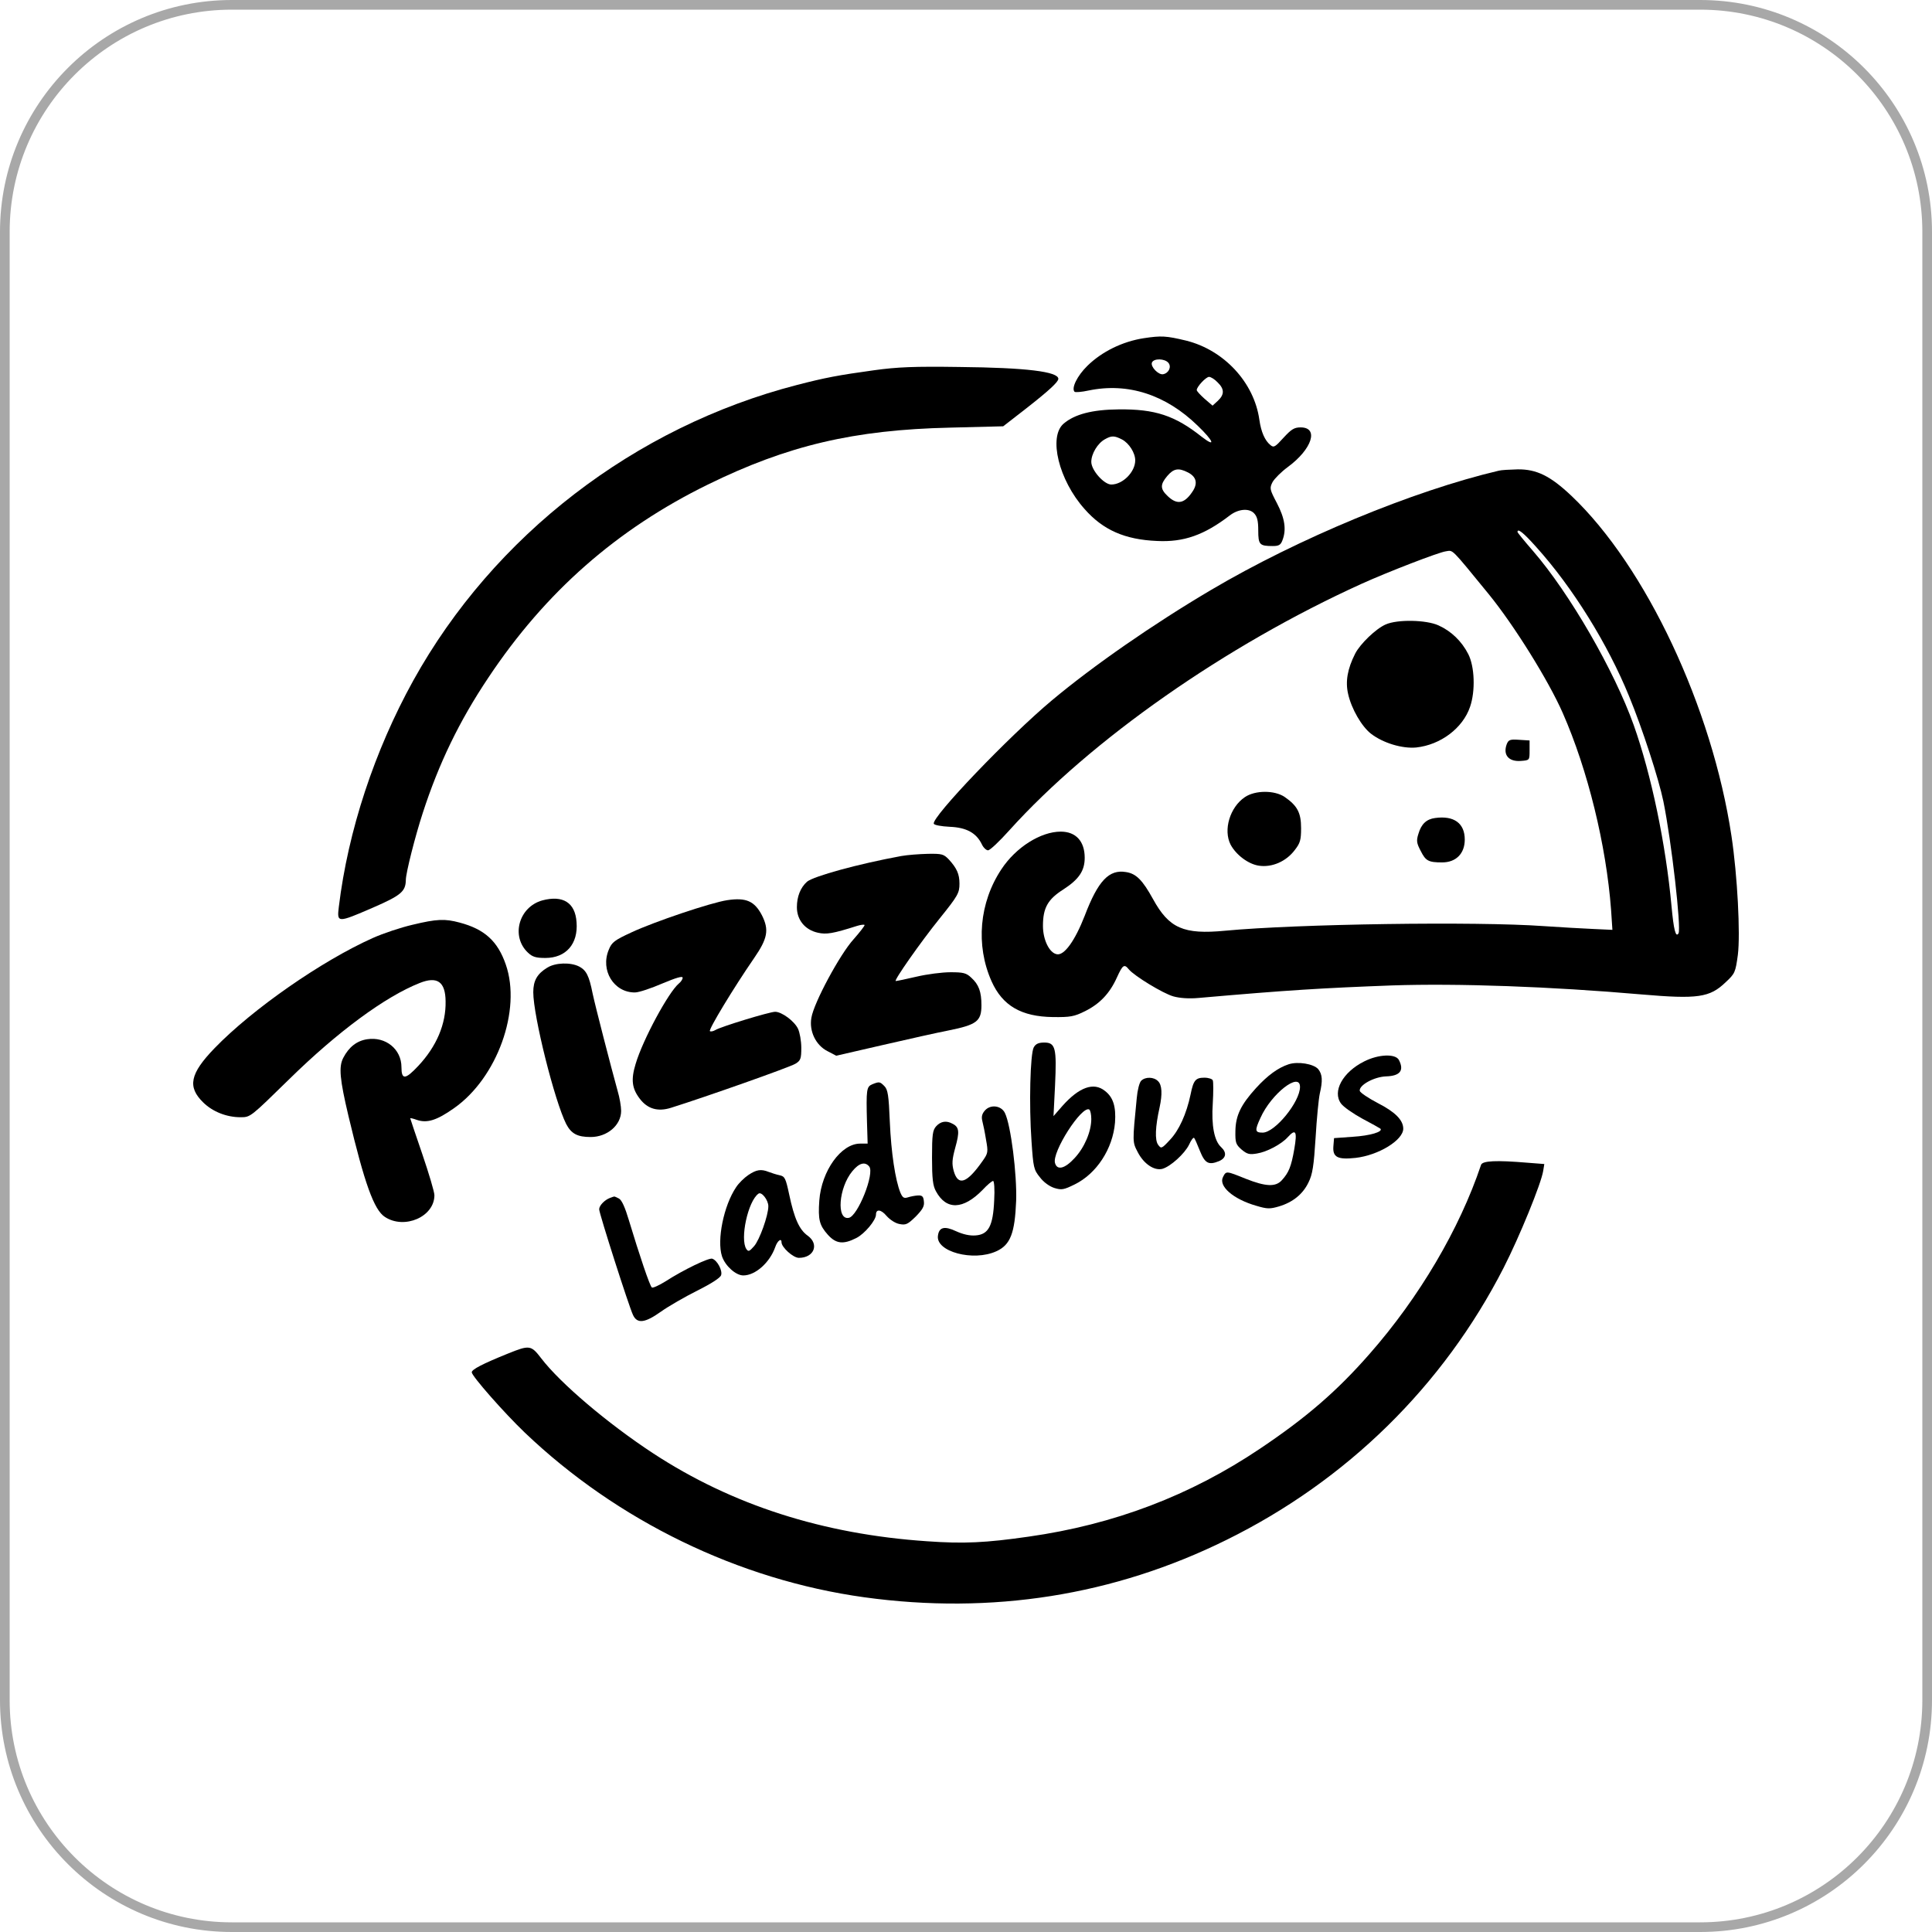
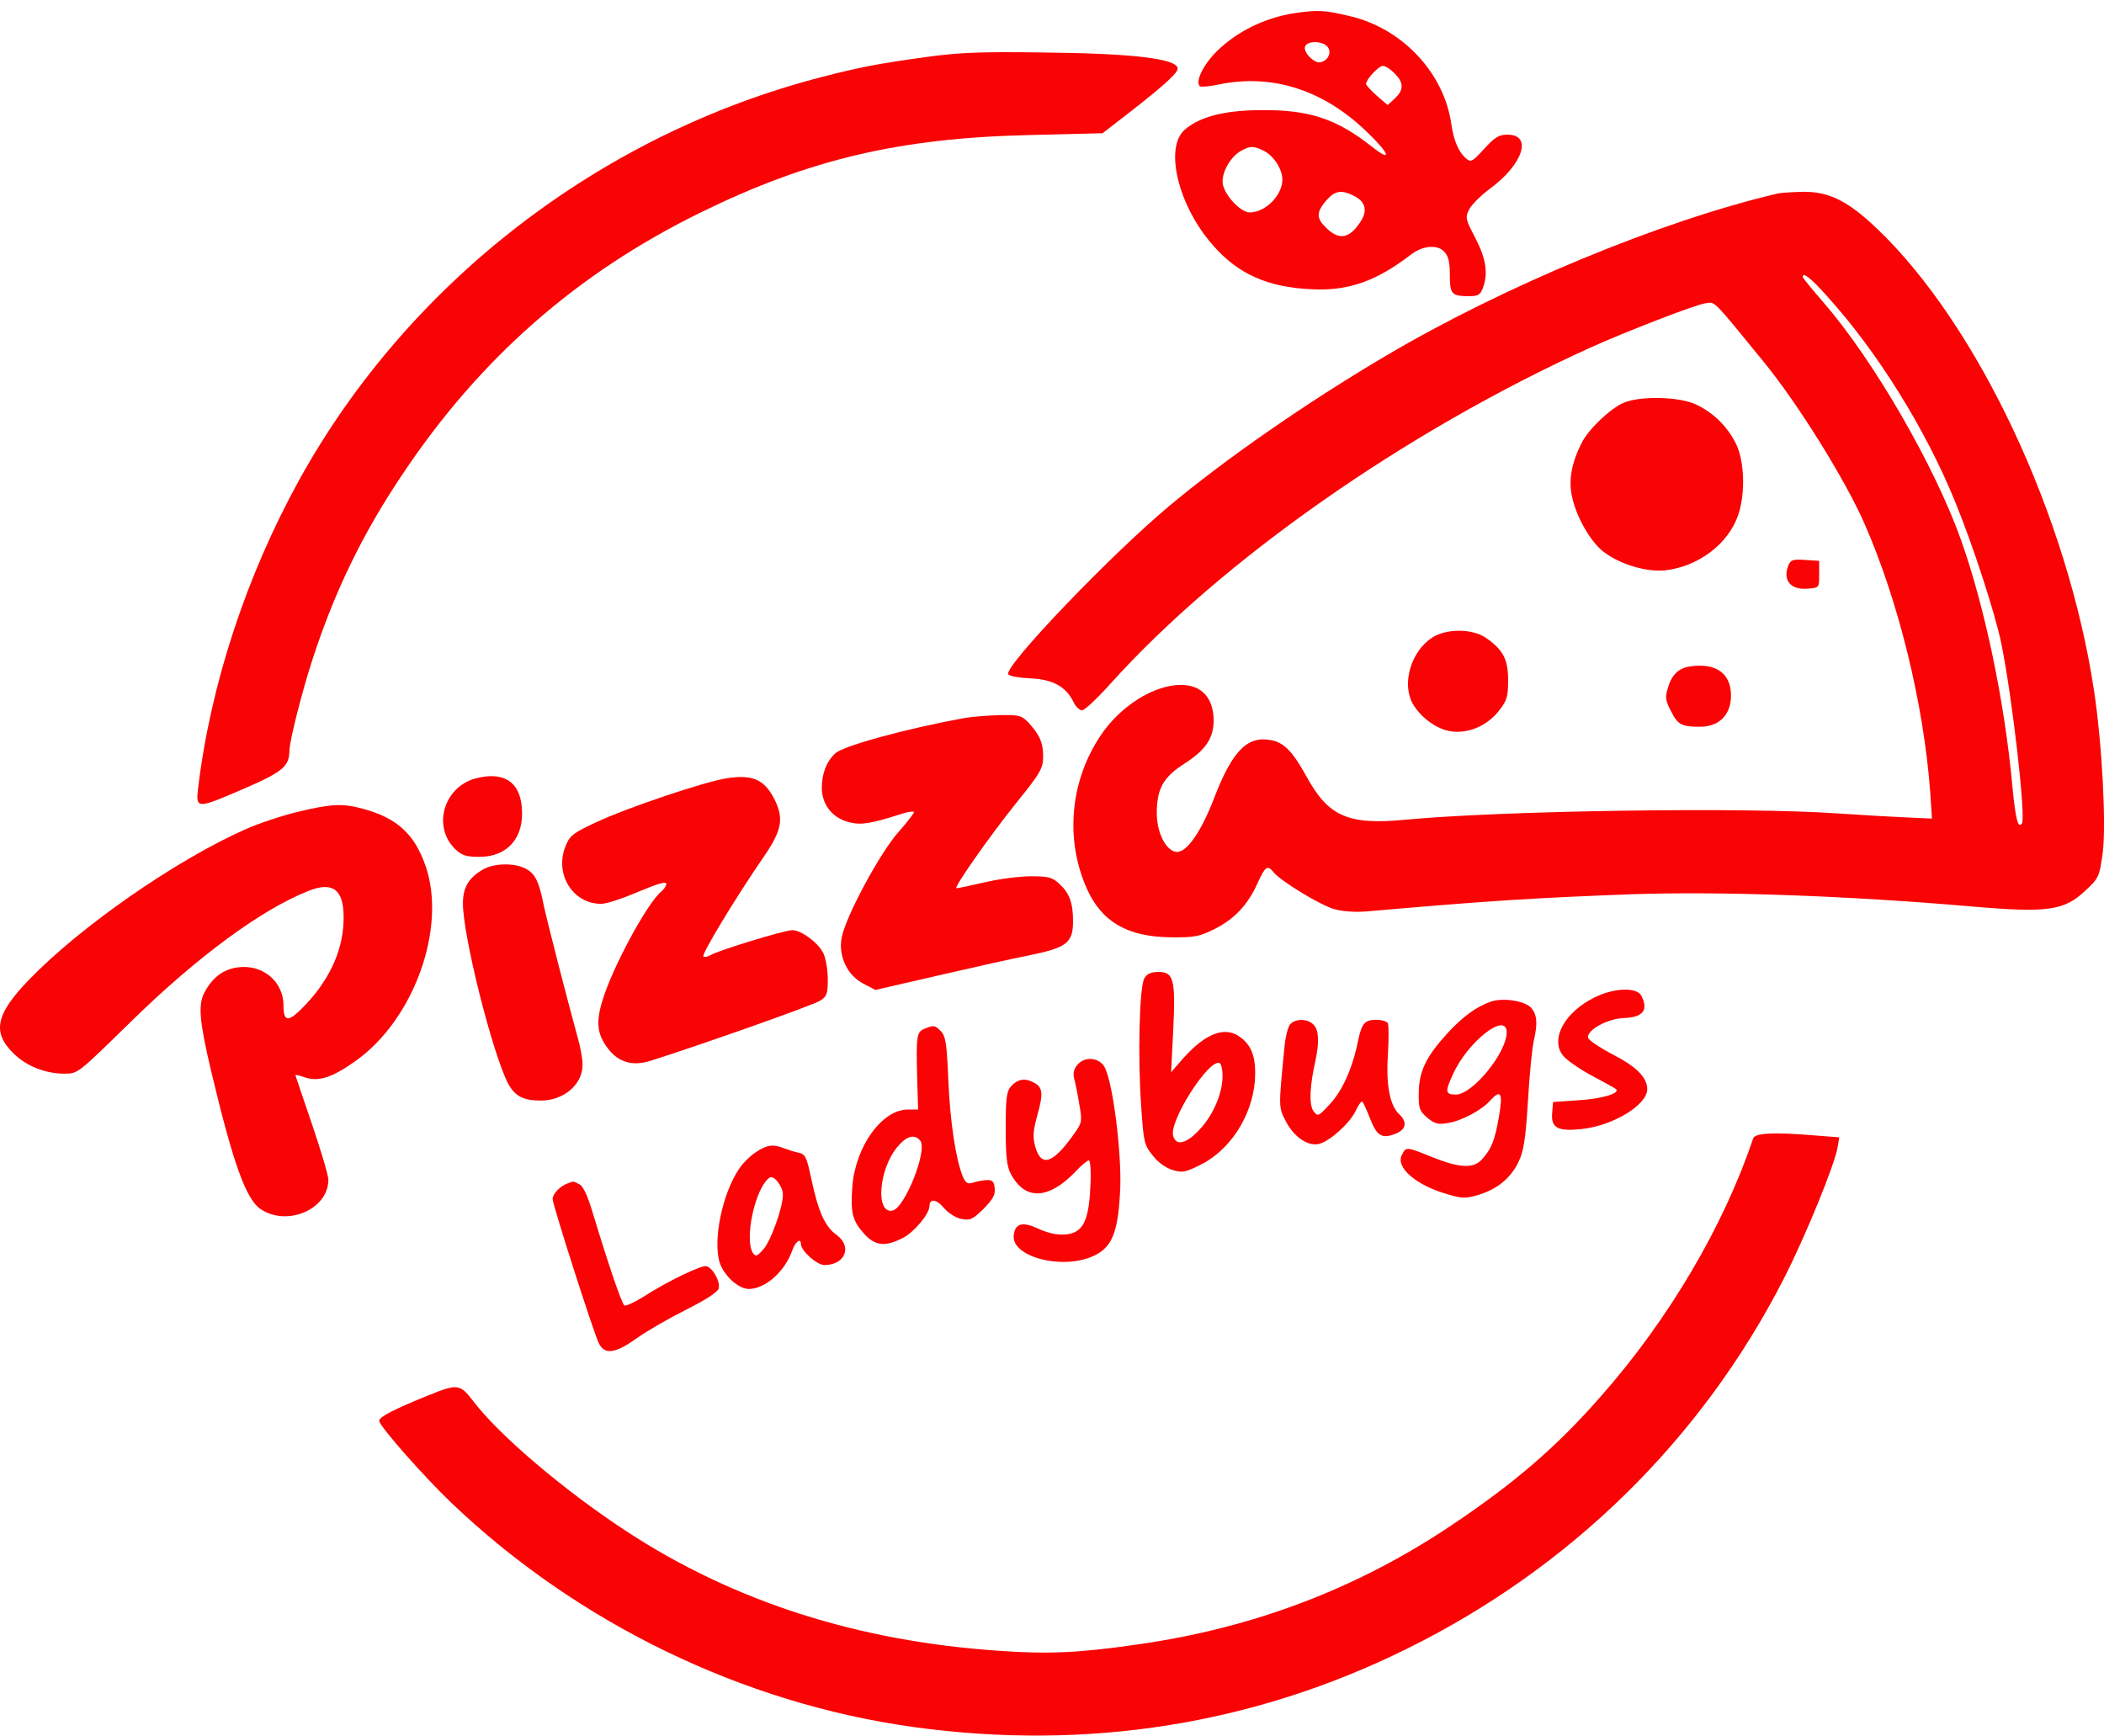
- <svg xmlns="http://www.w3.org/2000/svg" width="100" height="100" viewBox="0 0 100 100" fill="none">
-   <rect x="0.25" y="0.25" width="99.5" height="99.5" rx="11.75" stroke="#A8A8A8" stroke-width="0.5" />
-   <path d="M59.203 17.505C58.1 17.676 57.031 18.199 56.28 18.938C55.757 19.45 55.439 20.098 55.621 20.28C55.666 20.314 55.996 20.291 56.348 20.212C58.384 19.791 60.34 20.428 61.989 22.031C62.819 22.827 62.955 23.191 62.205 22.611C60.817 21.508 59.783 21.167 57.895 21.19C56.542 21.201 55.621 21.44 55.052 21.929C54.256 22.611 54.802 24.851 56.132 26.341C57.088 27.433 58.225 27.933 59.896 28.001C61.272 28.069 62.33 27.694 63.649 26.682C64.092 26.341 64.638 26.296 64.9 26.557C65.07 26.728 65.127 26.944 65.127 27.455C65.127 28.195 65.195 28.263 65.878 28.263C66.196 28.263 66.287 28.206 66.378 27.967C66.594 27.41 66.503 26.83 66.094 26.045C65.718 25.329 65.707 25.272 65.866 24.954C65.969 24.772 66.321 24.419 66.662 24.169C67.913 23.248 68.277 22.122 67.322 22.122C66.992 22.122 66.844 22.213 66.435 22.657C66.003 23.134 65.934 23.18 65.764 23.043C65.468 22.804 65.275 22.361 65.184 21.724C64.911 19.791 63.353 18.119 61.397 17.631C60.351 17.38 60.112 17.369 59.203 17.505ZM60.476 18.779C60.647 18.984 60.499 19.313 60.203 19.37C59.965 19.416 59.544 18.984 59.623 18.768C59.714 18.54 60.283 18.552 60.476 18.779ZM63.023 19.791C63.376 20.132 63.387 20.416 63.035 20.746L62.762 20.996L62.352 20.644C62.125 20.439 61.943 20.246 61.943 20.189C61.943 20.018 62.421 19.507 62.58 19.507C62.671 19.507 62.876 19.632 63.023 19.791ZM58.077 22.748C58.441 22.941 58.759 23.441 58.759 23.828C58.759 24.431 58.111 25.079 57.52 25.079C57.144 25.079 56.485 24.34 56.485 23.907C56.485 23.487 56.815 22.941 57.19 22.736C57.531 22.543 57.679 22.543 58.077 22.748ZM61.488 24.453C61.909 24.669 62 24.988 61.761 25.386C61.329 26.068 60.943 26.159 60.442 25.681C60.044 25.306 60.044 25.079 60.419 24.635C60.749 24.249 60.999 24.203 61.488 24.453Z" fill="black" />
-   <path d="M45.227 19.166C43.408 19.416 42.691 19.552 41.247 19.927C32.844 22.099 25.555 27.717 21.393 35.222C19.38 38.861 18.016 43 17.538 46.934C17.436 47.776 17.458 47.776 19.301 46.98C20.767 46.343 20.995 46.139 21.006 45.547C21.006 45.183 21.495 43.262 21.882 42.079C22.712 39.52 23.77 37.326 25.27 35.086C28.227 30.639 31.934 27.387 36.642 25.079C40.77 23.055 44.204 22.247 49.173 22.134L51.925 22.065L53.096 21.156C54.29 20.223 54.779 19.768 54.779 19.609C54.779 19.234 53.108 19.029 49.662 18.995C47.331 18.961 46.455 18.995 45.227 19.166Z" fill="black" />
-   <path d="M77.579 24.362C73.132 25.409 67.185 27.876 62.682 30.537C59.68 32.311 56.599 34.449 54.438 36.257C52.198 38.133 48.218 42.295 48.332 42.636C48.354 42.704 48.707 42.773 49.162 42.795C50.026 42.83 50.538 43.114 50.822 43.705C50.901 43.876 51.049 44.012 51.14 44.012C51.243 44.012 51.732 43.546 52.232 42.989C56.474 38.281 63.456 33.403 70.472 30.219C71.802 29.616 74.474 28.581 74.838 28.536C75.225 28.479 75.066 28.32 77.056 30.753C78.363 32.356 80.149 35.222 80.888 36.905C82.184 39.85 83.139 43.751 83.389 47.094L83.458 48.129L82.457 48.083C81.9 48.06 80.751 47.992 79.898 47.935C76.419 47.685 67.151 47.822 63.41 48.174C61.261 48.379 60.51 48.049 59.68 46.536C59.134 45.547 58.805 45.217 58.282 45.138C57.406 44.99 56.837 45.581 56.144 47.401C55.643 48.686 55.086 49.47 54.7 49.391C54.313 49.322 53.983 48.64 53.983 47.924C53.983 46.991 54.233 46.548 55.041 46.036C55.848 45.513 56.144 45.07 56.144 44.399C56.144 43.546 55.689 43.045 54.904 43.045C53.87 43.045 52.584 43.853 51.834 44.99C50.685 46.718 50.492 48.925 51.322 50.789C51.891 52.063 52.869 52.62 54.495 52.643C55.393 52.654 55.598 52.62 56.166 52.336C56.917 51.961 57.44 51.426 57.815 50.585C58.111 49.937 58.191 49.88 58.429 50.175C58.714 50.517 60.203 51.426 60.738 51.574C61.068 51.665 61.545 51.699 62.034 51.654C66.708 51.244 68.436 51.142 72.064 51.005C75.452 50.892 80.262 51.062 84.97 51.472C87.881 51.722 88.495 51.631 89.314 50.846C89.803 50.391 89.826 50.334 89.951 49.425C90.087 48.345 89.928 45.308 89.621 43.273C88.62 36.621 85.198 29.332 81.343 25.67C80.251 24.635 79.535 24.283 78.557 24.294C78.136 24.305 77.704 24.328 77.579 24.362ZM79.501 28.297C81.4 30.401 83.219 33.334 84.322 36.041C85.004 37.69 85.857 40.316 86.096 41.476C86.517 43.546 87.028 48.038 86.88 48.31C86.733 48.549 86.63 48.117 86.517 46.9C86.221 43.682 85.47 40.089 84.561 37.53C83.56 34.722 81.252 30.719 79.353 28.524C78.909 28.013 78.545 27.569 78.545 27.535C78.545 27.33 78.841 27.558 79.501 28.297Z" fill="black" />
-   <path d="M71.722 32.322C71.222 32.538 70.403 33.323 70.142 33.835C69.744 34.619 69.63 35.279 69.778 35.916C69.949 36.689 70.483 37.61 70.972 37.985C71.597 38.463 72.587 38.758 73.303 38.69C74.565 38.554 75.714 37.69 76.089 36.587C76.373 35.768 76.328 34.505 75.998 33.857C75.657 33.187 75.111 32.663 74.452 32.368C73.826 32.083 72.337 32.049 71.722 32.322Z" fill="black" />
-   <path d="M77.988 38.52C77.783 39.077 78.09 39.441 78.739 39.384C79.171 39.35 79.171 39.35 79.171 38.838V38.326L78.625 38.292C78.159 38.258 78.079 38.292 77.988 38.52Z" fill="black" />
-   <path d="M64.433 41.26C63.66 41.783 63.308 42.954 63.694 43.716C63.979 44.251 64.615 44.728 65.161 44.808C65.832 44.91 66.571 44.592 67.015 44.001C67.299 43.637 67.344 43.477 67.344 42.864C67.344 42.068 67.151 41.704 66.492 41.249C65.969 40.896 64.968 40.896 64.433 41.26Z" fill="black" />
-   <path d="M74.281 42.34C73.838 42.397 73.565 42.648 73.417 43.159C73.303 43.512 73.326 43.648 73.531 44.035C73.792 44.558 73.928 44.638 74.645 44.638C75.361 44.638 75.816 44.183 75.816 43.455C75.816 42.613 75.259 42.204 74.281 42.34Z" fill="black" />
-   <path d="M46.649 44.308C44.42 44.717 42.111 45.354 41.77 45.638C41.429 45.945 41.247 46.411 41.247 46.957C41.247 47.617 41.668 48.129 42.328 48.276C42.771 48.379 43.112 48.322 44.363 47.924C44.545 47.867 44.727 47.844 44.75 47.878C44.772 47.901 44.522 48.231 44.181 48.617C43.476 49.391 42.123 51.904 41.998 52.677C41.873 53.371 42.225 54.099 42.828 54.406L43.283 54.644L45.705 54.087C47.035 53.78 48.559 53.439 49.093 53.337C50.56 53.041 50.799 52.859 50.799 52.029C50.799 51.335 50.663 50.96 50.276 50.608C50.015 50.357 49.855 50.323 49.196 50.323C48.764 50.323 47.979 50.425 47.445 50.551C46.91 50.676 46.421 50.778 46.364 50.778C46.239 50.778 47.649 48.765 48.639 47.537C49.583 46.366 49.662 46.218 49.662 45.74C49.662 45.24 49.526 44.944 49.116 44.49C48.843 44.205 48.752 44.183 48.025 44.194C47.581 44.205 46.967 44.251 46.649 44.308Z" fill="black" />
-   <path d="M28.068 46.605C26.851 46.946 26.43 48.47 27.329 49.311C27.556 49.527 27.738 49.584 28.227 49.584C29.296 49.584 29.933 48.856 29.842 47.731C29.774 46.718 29.137 46.321 28.068 46.605Z" fill="black" />
-   <path d="M37.642 46.593C36.801 46.718 33.833 47.719 32.673 48.265C31.809 48.663 31.661 48.777 31.513 49.152C31.058 50.221 31.775 51.381 32.867 51.369C33.071 51.369 33.708 51.153 34.288 50.903C34.993 50.608 35.334 50.505 35.334 50.608C35.334 50.687 35.243 50.824 35.141 50.903C34.606 51.347 33.276 53.803 32.901 55.065C32.651 55.884 32.707 56.339 33.117 56.873C33.515 57.396 34.049 57.555 34.731 57.339C36.471 56.794 40.929 55.224 41.179 55.054C41.441 54.895 41.475 54.792 41.475 54.235C41.475 53.882 41.395 53.439 41.304 53.246C41.111 52.848 40.463 52.37 40.121 52.37C39.837 52.37 37.301 53.143 37.029 53.314C36.915 53.382 36.79 53.405 36.744 53.371C36.665 53.291 37.972 51.13 39.03 49.595C39.735 48.572 39.815 48.129 39.439 47.378C39.053 46.639 38.62 46.446 37.642 46.593Z" fill="black" />
-   <path d="M21.347 47.867C20.756 48.003 19.835 48.31 19.301 48.549C16.674 49.721 13.069 52.222 11.102 54.258C9.828 55.577 9.692 56.259 10.522 57.066C11.011 57.544 11.727 57.828 12.455 57.828C12.967 57.828 12.967 57.817 14.968 55.861C17.47 53.405 19.937 51.585 21.723 50.88C22.632 50.517 23.053 50.812 23.064 51.824C23.087 53.007 22.598 54.155 21.654 55.167C20.983 55.884 20.779 55.907 20.779 55.236C20.779 54.303 19.96 53.644 19.005 53.791C18.471 53.871 18.061 54.189 17.765 54.758C17.527 55.224 17.584 55.85 18.038 57.771C18.869 61.251 19.357 62.627 19.926 62.991C20.938 63.65 22.485 62.98 22.485 61.865C22.485 61.694 22.2 60.739 21.859 59.739C21.518 58.738 21.234 57.908 21.234 57.885C21.234 57.862 21.393 57.897 21.575 57.965C22.109 58.147 22.61 57.987 23.497 57.362C25.737 55.793 26.999 52.279 26.18 49.925C25.759 48.708 25.077 48.094 23.792 47.753C23.03 47.549 22.621 47.56 21.347 47.867Z" fill="black" />
-   <path d="M28.329 50.084C27.806 50.403 27.602 50.755 27.602 51.358C27.602 52.586 28.705 56.987 29.307 58.181C29.569 58.681 29.887 58.852 30.57 58.852C31.434 58.852 32.15 58.238 32.15 57.498C32.15 57.271 32.071 56.805 31.968 56.464C31.616 55.19 30.808 52.063 30.672 51.415C30.49 50.494 30.342 50.221 29.978 50.028C29.535 49.8 28.75 49.823 28.329 50.084Z" fill="black" />
-   <path d="M53.506 54.212C53.324 54.553 53.255 57.18 53.392 59.09C53.483 60.421 53.506 60.546 53.824 60.933C54.017 61.194 54.324 61.41 54.575 61.49C54.95 61.604 55.063 61.581 55.621 61.308C56.758 60.751 57.599 59.466 57.713 58.101C57.77 57.282 57.622 56.794 57.19 56.464C56.61 55.998 55.859 56.27 54.995 57.237L54.529 57.771L54.609 56.179C54.7 54.246 54.631 53.962 54.051 53.962C53.756 53.962 53.608 54.03 53.506 54.212ZM56.485 57.919C56.485 58.567 56.132 59.398 55.621 59.943C55.12 60.489 54.722 60.592 54.609 60.205C54.427 59.648 55.996 57.203 56.383 57.43C56.439 57.476 56.485 57.692 56.485 57.919Z" fill="black" />
-   <path d="M70.608 54.94C69.494 55.497 68.948 56.498 69.414 57.123C69.539 57.294 70.028 57.635 70.506 57.897C70.983 58.147 71.404 58.386 71.45 58.42C71.597 58.579 70.927 58.783 70.017 58.84L69.05 58.909L69.016 59.329C68.971 59.898 69.232 60.034 70.165 59.932C71.359 59.796 72.632 59.011 72.632 58.42C72.632 57.976 72.211 57.555 71.325 57.101C70.824 56.839 70.403 56.555 70.381 56.464C70.335 56.168 71.12 55.736 71.745 55.713C72.473 55.691 72.689 55.406 72.405 54.86C72.223 54.531 71.347 54.565 70.608 54.94Z" fill="black" />
-   <path d="M66.696 55.088C66.15 55.27 65.616 55.656 65.013 56.316C64.229 57.18 63.956 57.737 63.944 58.545C63.933 59.147 63.967 59.238 64.263 59.5C64.547 59.739 64.672 59.773 65.059 59.705C65.571 59.625 66.321 59.227 66.651 58.863C67.072 58.397 67.151 58.556 66.992 59.477C66.833 60.387 66.708 60.694 66.344 61.092C66.025 61.444 65.514 61.422 64.479 61.012C63.467 60.603 63.467 60.603 63.308 60.91C63.046 61.388 63.831 62.07 65.025 62.411C65.593 62.581 65.73 62.581 66.196 62.445C66.924 62.229 67.447 61.797 67.731 61.194C67.936 60.785 68.004 60.341 68.095 58.886C68.152 57.897 68.254 56.873 68.311 56.611C68.47 55.929 68.448 55.611 68.231 55.338C67.993 55.065 67.185 54.929 66.696 55.088ZM67.288 56.259C67.288 57.032 65.991 58.624 65.355 58.624C64.957 58.624 64.934 58.522 65.241 57.862C65.798 56.611 67.288 55.452 67.288 56.259Z" fill="black" />
-   <path d="M59.066 55.941C58.975 56.032 58.873 56.43 58.839 56.828C58.611 59.147 58.611 59.102 58.896 59.648C59.203 60.239 59.737 60.603 60.158 60.501C60.579 60.387 61.318 59.716 61.545 59.25C61.648 59.022 61.761 58.863 61.807 58.897C61.841 58.931 61.977 59.238 62.102 59.557C62.364 60.216 62.557 60.319 63.092 60.102C63.467 59.943 63.512 59.659 63.205 59.375C62.853 59.056 62.694 58.26 62.773 57.112C62.807 56.532 62.807 55.998 62.773 55.918C62.751 55.85 62.557 55.781 62.341 55.781C61.886 55.781 61.773 55.907 61.625 56.646C61.409 57.669 61.022 58.511 60.556 58.999C60.124 59.466 60.101 59.466 59.942 59.25C59.771 59.011 59.794 58.329 60.021 57.316C60.169 56.634 60.146 56.157 59.942 55.963C59.726 55.736 59.282 55.725 59.066 55.941Z" fill="black" />
-   <path d="M45.148 56.123C44.852 56.248 44.829 56.384 44.875 58.078L44.909 59.193H44.522C43.533 59.193 42.521 60.603 42.407 62.138C42.339 63.127 42.407 63.412 42.851 63.912C43.271 64.378 43.647 64.424 44.318 64.082C44.75 63.867 45.341 63.161 45.341 62.866C45.341 62.57 45.602 62.593 45.887 62.934C46.069 63.139 46.353 63.321 46.558 63.355C46.888 63.423 46.99 63.366 47.399 62.968C47.752 62.604 47.854 62.434 47.82 62.184C47.797 61.922 47.729 61.865 47.502 61.877C47.342 61.888 47.115 61.933 46.978 61.979C46.785 62.036 46.717 61.99 46.603 61.729C46.342 61.081 46.126 59.67 46.057 58.067C46.001 56.691 45.955 56.395 45.773 56.214C45.546 55.986 45.512 55.975 45.148 56.123ZM44.989 60.376C45.284 60.728 44.397 62.957 43.931 63.036C43.283 63.161 43.408 61.478 44.113 60.626C44.465 60.194 44.772 60.114 44.989 60.376Z" fill="black" />
-   <path d="M50.981 57.476C50.833 57.646 50.788 57.794 50.845 58.022C50.89 58.192 50.981 58.636 51.038 58.999C51.152 59.625 51.14 59.693 50.867 60.08C50.049 61.251 49.594 61.41 49.366 60.614C49.264 60.239 49.276 60.023 49.446 59.397C49.673 58.59 49.651 58.34 49.31 58.169C48.991 57.987 48.696 58.033 48.457 58.294C48.275 58.499 48.241 58.715 48.241 59.92C48.241 61.012 48.286 61.376 48.445 61.66C48.98 62.65 49.855 62.615 50.856 61.592C51.095 61.331 51.345 61.126 51.402 61.126C51.459 61.126 51.493 61.558 51.459 62.127C51.402 63.457 51.163 63.9 50.492 63.946C50.185 63.969 49.844 63.889 49.492 63.73C48.889 63.446 48.605 63.514 48.548 63.957C48.423 64.787 50.379 65.311 51.572 64.765C52.3 64.435 52.528 63.832 52.596 62.149C52.641 60.785 52.323 58.237 52.016 57.612C51.834 57.225 51.277 57.146 50.981 57.476Z" fill="black" />
-   <path d="M76.658 60.296C75.543 63.616 73.462 67.153 70.881 70.087C69.198 72.008 67.617 73.373 65.229 74.976C61.613 77.41 57.656 78.911 53.244 79.536C51.027 79.855 49.878 79.911 47.979 79.775C42.6 79.411 37.893 77.899 33.81 75.226C31.468 73.691 29 71.599 28.011 70.303C27.488 69.62 27.408 69.609 26.283 70.064C24.963 70.598 24.418 70.883 24.418 71.03C24.418 71.224 26.101 73.134 27.158 74.146C31.945 78.717 38.234 81.776 44.738 82.675C51.334 83.584 57.656 82.584 63.478 79.707C69.71 76.636 74.702 71.735 77.829 65.618C78.648 64.014 79.773 61.262 79.876 60.603L79.933 60.25L79.057 60.182C77.442 60.046 76.726 60.08 76.658 60.296Z" fill="black" />
-   <path d="M38.734 60.819C38.53 60.955 38.234 61.24 38.097 61.456C37.461 62.4 37.097 64.185 37.37 65.026C37.54 65.527 38.086 66.016 38.473 66.016C39.098 66.016 39.837 65.356 40.122 64.56C40.235 64.219 40.451 64.06 40.451 64.299C40.451 64.56 41.054 65.106 41.35 65.106C42.134 65.106 42.419 64.401 41.804 63.957C41.372 63.65 41.111 63.07 40.849 61.831C40.667 60.978 40.622 60.887 40.349 60.83C40.19 60.796 39.94 60.717 39.792 60.66C39.394 60.501 39.155 60.535 38.734 60.819ZM39.769 62.434C39.769 62.911 39.314 64.185 39.03 64.503C38.791 64.776 38.734 64.799 38.632 64.651C38.291 64.139 38.712 62.172 39.257 61.785C39.416 61.66 39.769 62.115 39.769 62.434Z" fill="black" />
-   <path d="M31.582 62.001C31.297 62.104 31.013 62.399 31.013 62.593C31.013 62.809 32.56 67.642 32.764 68.062C32.98 68.529 33.378 68.483 34.208 67.892C34.606 67.608 35.459 67.119 36.096 66.8C36.824 66.436 37.279 66.141 37.324 66.004C37.404 65.765 37.131 65.242 36.869 65.151C36.71 65.083 35.38 65.72 34.447 66.323C34.117 66.527 33.799 66.675 33.742 66.641C33.64 66.584 33.094 64.958 32.548 63.15C32.355 62.502 32.184 62.115 32.036 62.036C31.923 61.979 31.809 61.922 31.786 61.933C31.764 61.933 31.673 61.967 31.582 62.001Z" fill="black" />
+ <svg xmlns="http://www.w3.org/2000/svg" width="80" height="66" viewBox="0 0 80 66" fill="none">
+   <path d="M49.202 0.504C48.099 0.675 47.031 1.198 46.28 1.937C45.757 2.449 45.438 3.097 45.62 3.279C45.666 3.313 45.996 3.29 46.348 3.211C48.384 2.79 50.34 3.427 51.988 5.03C52.819 5.826 52.955 6.19 52.204 5.61C50.817 4.507 49.782 4.166 47.895 4.189C46.541 4.2 45.62 4.439 45.052 4.928C44.256 5.61 44.802 7.85 46.132 9.34C47.087 10.432 48.224 10.932 49.896 11C51.272 11.068 52.33 10.693 53.649 9.681C54.092 9.34 54.638 9.294 54.9 9.556C55.07 9.727 55.127 9.943 55.127 10.454C55.127 11.194 55.195 11.262 55.877 11.262C56.196 11.262 56.287 11.205 56.378 10.966C56.594 10.409 56.503 9.829 56.093 9.044C55.718 8.328 55.707 8.271 55.866 7.953C55.968 7.771 56.321 7.418 56.662 7.168C57.913 6.247 58.277 5.121 57.322 5.121C56.992 5.121 56.844 5.212 56.435 5.656C56.002 6.133 55.934 6.179 55.764 6.042C55.468 5.803 55.275 5.36 55.184 4.723C54.911 2.79 53.353 1.118 51.397 0.63C50.351 0.379 50.112 0.368 49.202 0.504ZM50.476 1.778C50.647 1.983 50.499 2.312 50.203 2.369C49.964 2.415 49.544 1.983 49.623 1.767C49.714 1.539 50.283 1.551 50.476 1.778ZM53.023 2.79C53.376 3.131 53.387 3.415 53.035 3.745L52.762 3.995L52.352 3.643C52.125 3.438 51.943 3.245 51.943 3.188C51.943 3.017 52.42 2.506 52.58 2.506C52.671 2.506 52.875 2.631 53.023 2.79ZM48.077 5.747C48.441 5.94 48.759 6.44 48.759 6.827C48.759 7.43 48.111 8.078 47.52 8.078C47.144 8.078 46.485 7.339 46.485 6.906C46.485 6.486 46.814 5.94 47.19 5.735C47.531 5.542 47.679 5.542 48.077 5.747ZM51.488 7.452C51.909 7.668 52 7.987 51.761 8.385C51.329 9.067 50.942 9.158 50.442 8.68C50.044 8.305 50.044 8.078 50.419 7.634C50.749 7.248 50.999 7.202 51.488 7.452Z" fill="#F90304" />
+   <path d="M35.226 2.167C33.407 2.417 32.691 2.553 31.246 2.928C22.843 5.1 15.554 10.718 11.392 18.223C9.379 21.862 8.015 26.001 7.537 29.935C7.435 30.777 7.458 30.777 9.3 29.981C10.767 29.344 10.994 29.139 11.005 28.548C11.005 28.184 11.494 26.262 11.881 25.08C12.711 22.521 13.769 20.327 15.27 18.086C18.226 13.64 21.933 10.388 26.641 8.08C30.769 6.056 34.203 5.248 39.172 5.134L41.924 5.066L43.095 4.157C44.289 3.224 44.778 2.769 44.778 2.61C44.778 2.235 43.107 2.03 39.661 1.996C37.33 1.962 36.455 1.996 35.226 2.167Z" fill="#F90304" />
+   <path d="M67.58 7.362C63.133 8.408 57.186 10.876 52.683 13.537C49.681 15.311 46.599 17.448 44.439 19.257C42.199 21.133 38.219 25.295 38.333 25.636C38.355 25.704 38.708 25.772 39.163 25.795C40.027 25.829 40.538 26.113 40.823 26.705C40.902 26.875 41.05 27.012 41.141 27.012C41.243 27.012 41.733 26.546 42.233 25.988C46.474 21.281 53.456 16.402 60.472 13.218C61.803 12.616 64.475 11.581 64.839 11.535C65.226 11.479 65.067 11.319 67.056 13.753C68.364 15.356 70.15 18.222 70.889 19.905C72.185 22.85 73.14 26.75 73.39 30.093L73.459 31.128L72.458 31.083C71.901 31.06 70.752 30.992 69.899 30.935C66.42 30.685 57.152 30.821 53.411 31.174C51.262 31.378 50.511 31.049 49.681 29.536C49.135 28.547 48.806 28.217 48.282 28.138C47.407 27.99 46.838 28.581 46.145 30.401C45.644 31.686 45.087 32.47 44.7 32.391C44.314 32.322 43.984 31.64 43.984 30.924C43.984 29.991 44.234 29.548 45.042 29.036C45.849 28.513 46.145 28.069 46.145 27.398C46.145 26.546 45.69 26.045 44.905 26.045C43.87 26.045 42.585 26.853 41.835 27.99C40.686 29.718 40.493 31.924 41.323 33.789C41.892 35.063 42.87 35.62 44.496 35.643C45.394 35.654 45.599 35.62 46.167 35.336C46.918 34.96 47.441 34.426 47.816 33.584C48.112 32.936 48.191 32.88 48.43 33.175C48.715 33.516 50.204 34.426 50.739 34.574C51.068 34.665 51.546 34.699 52.035 34.653C56.709 34.244 58.437 34.142 62.065 34.005C65.453 33.892 70.263 34.062 74.971 34.471C77.882 34.722 78.496 34.631 79.315 33.846C79.804 33.391 79.826 33.334 79.952 32.425C80.088 31.344 79.929 28.308 79.622 26.273C78.621 19.62 75.198 12.331 71.344 8.67C70.252 7.635 69.535 7.283 68.558 7.294C68.137 7.305 67.705 7.328 67.58 7.362ZM69.501 11.297C71.4 13.4 73.22 16.334 74.323 19.041C75.005 20.689 75.858 23.316 76.097 24.476C76.517 26.546 77.029 31.037 76.881 31.31C76.734 31.549 76.631 31.117 76.517 29.9C76.222 26.682 75.471 23.089 74.562 20.53C73.561 17.721 71.252 13.719 69.353 11.524C68.91 11.012 68.546 10.569 68.546 10.535C68.546 10.33 68.842 10.557 69.501 11.297Z" fill="#F90304" />
+   <path d="M61.724 15.322C61.223 15.538 60.404 16.322 60.143 16.834C59.745 17.619 59.631 18.278 59.779 18.915C59.95 19.688 60.484 20.609 60.973 20.984C61.598 21.462 62.588 21.758 63.304 21.689C64.566 21.553 65.715 20.689 66.09 19.586C66.374 18.767 66.329 17.505 65.999 16.857C65.658 16.186 65.112 15.663 64.453 15.367C63.827 15.083 62.337 15.049 61.724 15.322Z" fill="#F90304" />
+   <path d="M67.989 21.521C67.784 22.078 68.091 22.442 68.739 22.385C69.171 22.351 69.171 22.351 69.171 21.839V21.327L68.625 21.293C68.159 21.259 68.08 21.293 67.989 21.521Z" fill="#F90304" />
+   <path d="M54.432 24.261C53.659 24.784 53.306 25.956 53.693 26.718C53.977 27.252 54.614 27.73 55.16 27.809C55.831 27.912 56.57 27.593 57.014 27.002C57.298 26.638 57.343 26.479 57.343 25.865C57.343 25.069 57.15 24.705 56.49 24.25C55.967 23.897 54.967 23.897 54.432 24.261Z" fill="#F90304" />
+   <path d="M64.282 25.34C63.838 25.397 63.566 25.647 63.418 26.158C63.304 26.511 63.327 26.647 63.531 27.034C63.793 27.557 63.929 27.637 64.646 27.637C65.362 27.637 65.817 27.182 65.817 26.454C65.817 25.613 65.26 25.203 64.282 25.34Z" fill="#F90304" />
+   <path d="M36.649 27.308C34.421 27.717 32.112 28.354 31.771 28.638C31.43 28.945 31.248 29.412 31.248 29.957C31.248 30.617 31.669 31.129 32.328 31.277C32.772 31.379 33.113 31.322 34.364 30.924C34.546 30.867 34.728 30.845 34.75 30.879C34.773 30.901 34.523 31.231 34.182 31.618C33.477 32.391 32.124 34.904 31.999 35.677C31.873 36.371 32.226 37.099 32.829 37.406L33.283 37.645L35.706 37.087C37.036 36.78 38.56 36.439 39.094 36.337C40.561 36.041 40.8 35.859 40.8 35.029C40.8 34.336 40.663 33.96 40.277 33.608C40.015 33.358 39.856 33.323 39.197 33.323C38.764 33.323 37.98 33.426 37.445 33.551C36.911 33.676 36.422 33.778 36.365 33.778C36.24 33.778 37.65 31.765 38.639 30.537C39.583 29.366 39.663 29.218 39.663 28.741C39.663 28.24 39.526 27.945 39.117 27.49C38.844 27.206 38.753 27.183 38.025 27.194C37.582 27.206 36.968 27.251 36.649 27.308Z" fill="#F90304" />
+   <path d="M18.069 29.605C16.852 29.946 16.431 31.47 17.33 32.311C17.557 32.527 17.739 32.584 18.228 32.584C19.297 32.584 19.934 31.856 19.843 30.73C19.774 29.718 19.138 29.32 18.069 29.605Z" fill="#F90304" />
+   <path d="M27.643 29.594C26.802 29.719 23.834 30.72 22.674 31.266C21.81 31.664 21.662 31.777 21.514 32.153C21.059 33.222 21.776 34.381 22.867 34.37C23.072 34.37 23.709 34.154 24.289 33.904C24.994 33.608 25.335 33.506 25.335 33.608C25.335 33.688 25.244 33.824 25.141 33.904C24.607 34.347 23.276 36.803 22.901 38.066C22.651 38.885 22.708 39.339 23.117 39.874C23.515 40.397 24.05 40.556 24.732 40.34C26.472 39.794 30.93 38.225 31.18 38.054C31.441 37.895 31.475 37.793 31.475 37.236C31.475 36.883 31.396 36.44 31.305 36.246C31.111 35.848 30.463 35.371 30.122 35.371C29.838 35.371 27.302 36.144 27.029 36.315C26.915 36.383 26.79 36.406 26.745 36.371C26.665 36.292 27.973 34.131 29.03 32.596C29.735 31.573 29.815 31.129 29.44 30.379C29.053 29.64 28.621 29.446 27.643 29.594Z" fill="#F90304" />
+   <path d="M11.347 30.867C10.756 31.004 9.835 31.311 9.301 31.55C6.674 32.721 3.069 35.222 1.102 37.258C-0.172 38.577 -0.308 39.259 0.522 40.067C1.011 40.544 1.727 40.829 2.455 40.829C2.967 40.829 2.967 40.817 4.968 38.861C7.47 36.405 9.937 34.586 11.723 33.881C12.632 33.517 13.053 33.812 13.065 34.825C13.087 36.007 12.598 37.156 11.654 38.168C10.983 38.884 10.779 38.907 10.779 38.236C10.779 37.303 9.96 36.644 9.005 36.792C8.47 36.871 8.061 37.19 7.765 37.758C7.527 38.225 7.583 38.85 8.038 40.772C8.868 44.251 9.357 45.627 9.926 45.991C10.938 46.651 12.485 45.98 12.485 44.865C12.485 44.695 12.2 43.74 11.859 42.739C11.518 41.738 11.234 40.908 11.234 40.886C11.234 40.863 11.393 40.897 11.575 40.965C12.109 41.147 12.61 40.988 13.497 40.362C15.737 38.793 16.999 35.279 16.18 32.925C15.759 31.709 15.077 31.095 13.792 30.754C13.03 30.549 12.621 30.56 11.347 30.867Z" fill="#F90304" />
+   <path d="M18.329 33.084C17.806 33.403 17.602 33.755 17.602 34.358C17.602 35.586 18.705 39.987 19.307 41.181C19.569 41.681 19.887 41.852 20.57 41.852C21.434 41.852 22.15 41.237 22.15 40.498C22.15 40.271 22.07 39.805 21.968 39.464C21.616 38.19 20.808 35.063 20.672 34.415C20.49 33.494 20.342 33.221 19.978 33.027C19.535 32.8 18.75 32.823 18.329 33.084Z" fill="#F90304" />
+   <path d="M43.506 37.213C43.324 37.554 43.256 40.181 43.392 42.091C43.483 43.421 43.506 43.546 43.825 43.933C44.018 44.195 44.325 44.411 44.575 44.49C44.95 44.604 45.064 44.581 45.621 44.308C46.758 43.751 47.6 42.466 47.714 41.102C47.77 40.283 47.623 39.794 47.19 39.464C46.61 38.998 45.86 39.271 44.996 40.237L44.529 40.772L44.609 39.18C44.7 37.247 44.632 36.962 44.052 36.962C43.756 36.962 43.608 37.031 43.506 37.213ZM46.485 40.92C46.485 41.568 46.133 42.398 45.621 42.944C45.121 43.49 44.723 43.592 44.609 43.205C44.427 42.648 45.996 40.203 46.383 40.431C46.44 40.476 46.485 40.692 46.485 40.92Z" fill="#F90304" />
+   <path d="M60.609 37.94C59.494 38.497 58.948 39.498 59.415 40.123C59.54 40.294 60.029 40.635 60.506 40.896C60.984 41.146 61.405 41.385 61.45 41.419C61.598 41.578 60.927 41.783 60.017 41.84L59.051 41.908L59.017 42.329C58.971 42.898 59.233 43.034 60.165 42.932C61.359 42.795 62.633 42.011 62.633 41.419C62.633 40.976 62.212 40.555 61.325 40.1C60.825 39.839 60.404 39.554 60.381 39.463C60.336 39.168 61.12 38.736 61.746 38.713C62.474 38.69 62.69 38.406 62.405 37.86C62.223 37.53 61.348 37.564 60.609 37.94Z" fill="#F90304" />
+   <path d="M56.697 38.087C56.151 38.269 55.617 38.656 55.014 39.315C54.229 40.18 53.956 40.737 53.945 41.544C53.934 42.147 53.968 42.238 54.263 42.499C54.548 42.738 54.673 42.772 55.059 42.704C55.571 42.624 56.322 42.226 56.651 41.863C57.072 41.396 57.152 41.556 56.992 42.477C56.833 43.386 56.708 43.693 56.344 44.091C56.026 44.444 55.514 44.421 54.479 44.012C53.467 43.602 53.467 43.602 53.308 43.909C53.047 44.387 53.831 45.069 55.025 45.41C55.594 45.581 55.73 45.581 56.197 45.444C56.924 45.228 57.447 44.796 57.732 44.194C57.936 43.784 58.005 43.341 58.096 41.885C58.152 40.896 58.255 39.873 58.312 39.611C58.471 38.929 58.448 38.61 58.232 38.337C57.993 38.065 57.186 37.928 56.697 38.087ZM57.288 39.258C57.288 40.032 55.992 41.624 55.355 41.624C54.957 41.624 54.934 41.521 55.241 40.862C55.798 39.611 57.288 38.451 57.288 39.258Z" fill="#F90304" />
+   <path d="M49.065 38.941C48.974 39.032 48.872 39.429 48.838 39.828C48.611 42.147 48.611 42.102 48.895 42.648C49.202 43.239 49.736 43.603 50.157 43.5C50.578 43.387 51.317 42.716 51.544 42.25C51.647 42.022 51.76 41.863 51.806 41.897C51.84 41.931 51.976 42.238 52.102 42.557C52.363 43.216 52.556 43.319 53.091 43.102C53.466 42.943 53.511 42.659 53.205 42.375C52.852 42.056 52.693 41.26 52.772 40.112C52.806 39.532 52.806 38.997 52.772 38.918C52.75 38.849 52.556 38.781 52.34 38.781C51.885 38.781 51.772 38.906 51.624 39.645C51.408 40.669 51.021 41.51 50.555 41.999C50.123 42.466 50.1 42.466 49.941 42.25C49.77 42.011 49.793 41.328 50.02 40.316C50.168 39.634 50.146 39.157 49.941 38.963C49.725 38.736 49.281 38.724 49.065 38.941Z" fill="#F90304" />
+   <path d="M35.148 39.122C34.852 39.247 34.83 39.383 34.875 41.078L34.909 42.192H34.523C33.533 42.192 32.521 43.602 32.407 45.137C32.339 46.127 32.407 46.411 32.851 46.911C33.272 47.377 33.647 47.423 34.318 47.082C34.75 46.866 35.341 46.161 35.341 45.865C35.341 45.569 35.603 45.592 35.887 45.933C36.069 46.138 36.353 46.32 36.558 46.354C36.888 46.422 36.99 46.365 37.4 45.967C37.752 45.603 37.854 45.433 37.82 45.183C37.797 44.921 37.729 44.864 37.502 44.876C37.343 44.887 37.115 44.933 36.979 44.978C36.785 45.035 36.717 44.989 36.603 44.728C36.342 44.08 36.126 42.67 36.058 41.066C36.001 39.69 35.955 39.395 35.773 39.213C35.546 38.985 35.512 38.974 35.148 39.122ZM34.989 43.375C35.284 43.727 34.398 45.956 33.931 46.036C33.283 46.161 33.408 44.478 34.113 43.625C34.466 43.193 34.773 43.113 34.989 43.375Z" fill="#F90304" />
+   <path d="M40.981 40.475C40.833 40.646 40.787 40.794 40.844 41.021C40.89 41.192 40.981 41.635 41.038 41.999C41.151 42.625 41.14 42.693 40.867 43.079C40.048 44.251 39.593 44.41 39.366 43.614C39.264 43.239 39.275 43.023 39.446 42.397C39.673 41.59 39.65 41.34 39.309 41.169C38.991 40.987 38.695 41.033 38.456 41.294C38.274 41.499 38.24 41.715 38.24 42.92C38.24 44.012 38.286 44.376 38.445 44.66C38.979 45.649 39.855 45.615 40.856 44.592C41.094 44.33 41.345 44.126 41.401 44.126C41.458 44.126 41.492 44.558 41.458 45.126C41.401 46.457 41.163 46.9 40.492 46.946C40.185 46.968 39.844 46.889 39.491 46.73C38.888 46.445 38.604 46.514 38.547 46.957C38.422 47.787 40.378 48.31 41.572 47.764C42.3 47.435 42.527 46.832 42.596 45.149C42.641 43.785 42.322 41.237 42.016 40.612C41.834 40.225 41.276 40.146 40.981 40.475Z" fill="#F90304" />
+   <path d="M66.658 43.296C65.543 46.616 63.463 50.153 60.881 53.087C59.198 55.008 57.618 56.373 55.23 57.976C51.614 60.41 47.656 61.911 43.244 62.536C41.027 62.855 39.878 62.911 37.979 62.775C32.601 62.411 27.893 60.899 23.811 58.226C21.468 56.691 19.001 54.599 18.011 53.303C17.488 52.62 17.409 52.609 16.283 53.064C14.964 53.598 14.418 53.883 14.418 54.03C14.418 54.224 16.101 56.134 17.159 57.146C21.946 61.717 28.234 64.776 34.739 65.675C41.334 66.584 47.656 65.584 53.478 62.707C59.71 59.636 64.702 54.735 67.829 48.618C68.648 47.014 69.774 44.262 69.876 43.603L69.933 43.25L69.057 43.182C67.443 43.046 66.726 43.08 66.658 43.296Z" fill="#F90304" />
+   <path d="M28.734 43.819C28.529 43.955 28.233 44.24 28.097 44.456C27.46 45.4 27.096 47.185 27.369 48.026C27.54 48.527 28.085 49.016 28.472 49.016C29.098 49.016 29.837 48.356 30.121 47.56C30.235 47.219 30.451 47.06 30.451 47.299C30.451 47.56 31.053 48.106 31.349 48.106C32.134 48.106 32.418 47.401 31.804 46.957C31.372 46.65 31.11 46.07 30.849 44.831C30.667 43.978 30.621 43.887 30.348 43.83C30.189 43.796 29.939 43.717 29.791 43.66C29.393 43.501 29.154 43.535 28.734 43.819ZM29.768 45.434C29.768 45.911 29.314 47.185 29.029 47.503C28.79 47.776 28.734 47.799 28.631 47.651C28.29 47.139 28.711 45.172 29.257 44.785C29.416 44.66 29.768 45.115 29.768 45.434Z" fill="#F90304" />
+   <path d="M21.58 45.002C21.296 45.105 21.012 45.401 21.012 45.594C21.012 45.81 22.558 50.643 22.763 51.063C22.979 51.53 23.377 51.484 24.207 50.893C24.605 50.609 25.458 50.12 26.095 49.801C26.823 49.437 27.277 49.142 27.323 49.005C27.402 48.767 27.13 48.243 26.868 48.152C26.709 48.084 25.378 48.721 24.446 49.324C24.116 49.528 23.798 49.676 23.741 49.642C23.639 49.585 23.093 47.959 22.547 46.151C22.354 45.503 22.183 45.116 22.035 45.037C21.921 44.98 21.808 44.923 21.785 44.934C21.762 44.934 21.671 44.968 21.58 45.002Z" fill="#F90304" />
</svg>
